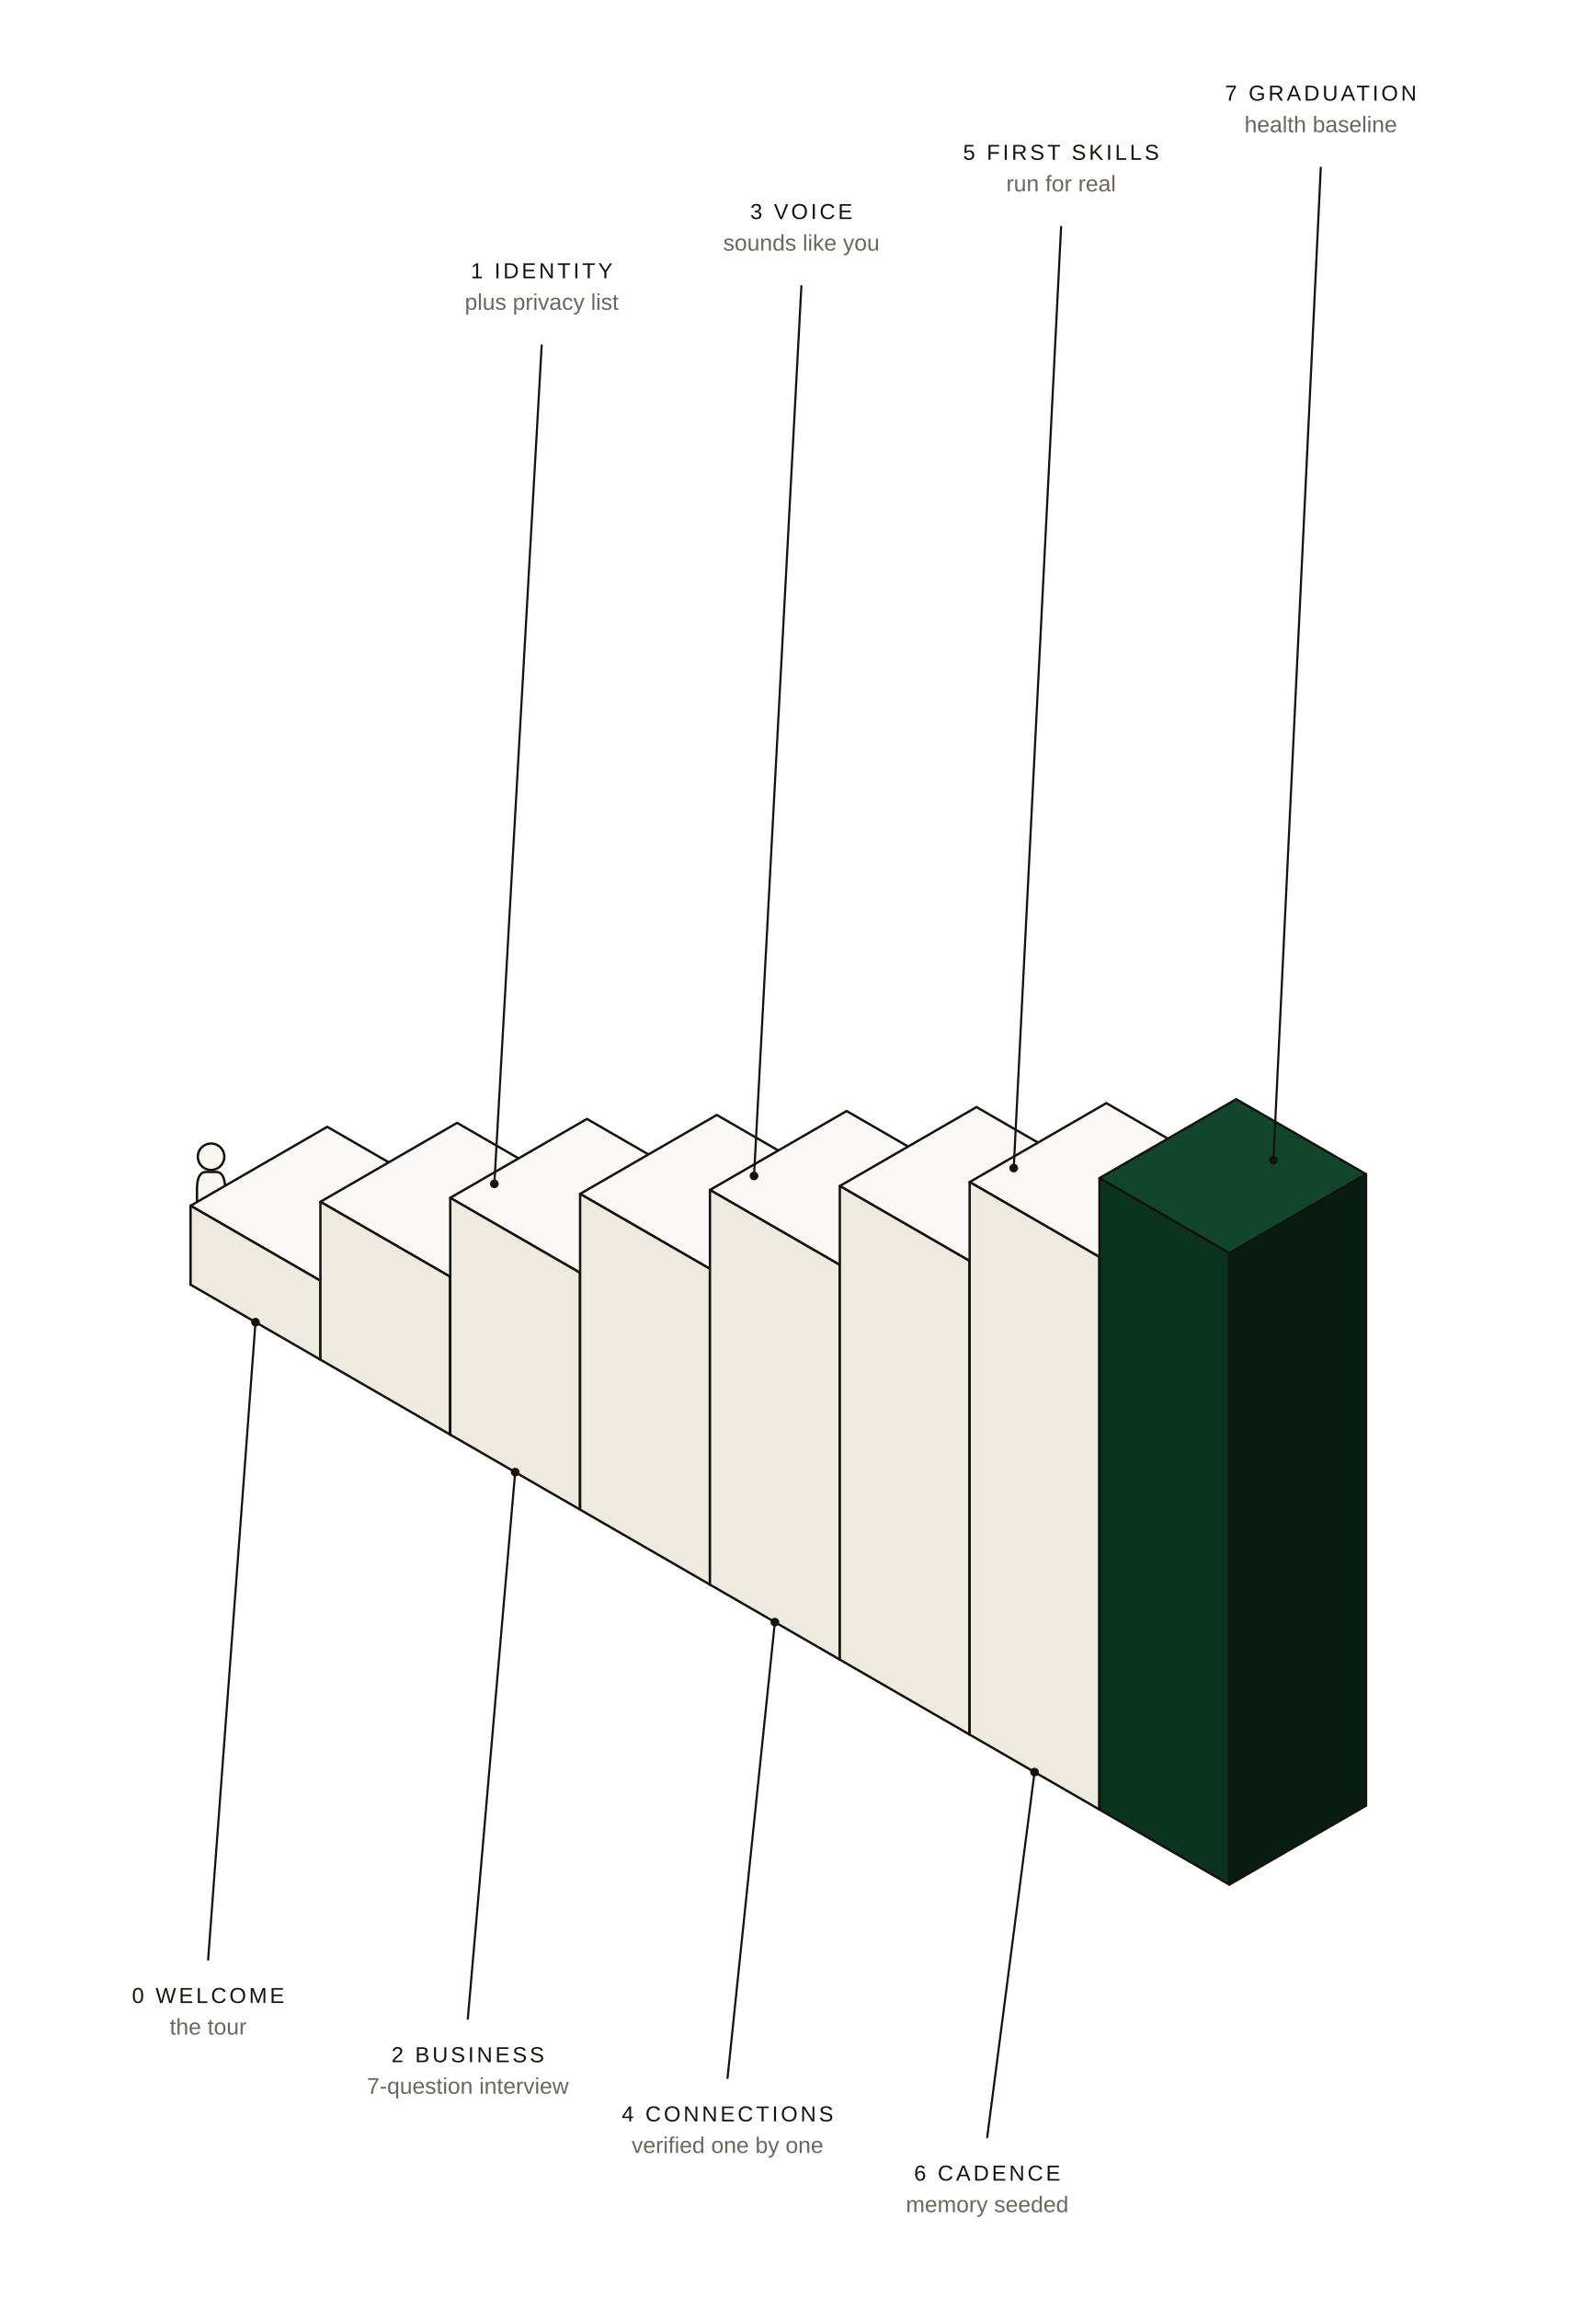
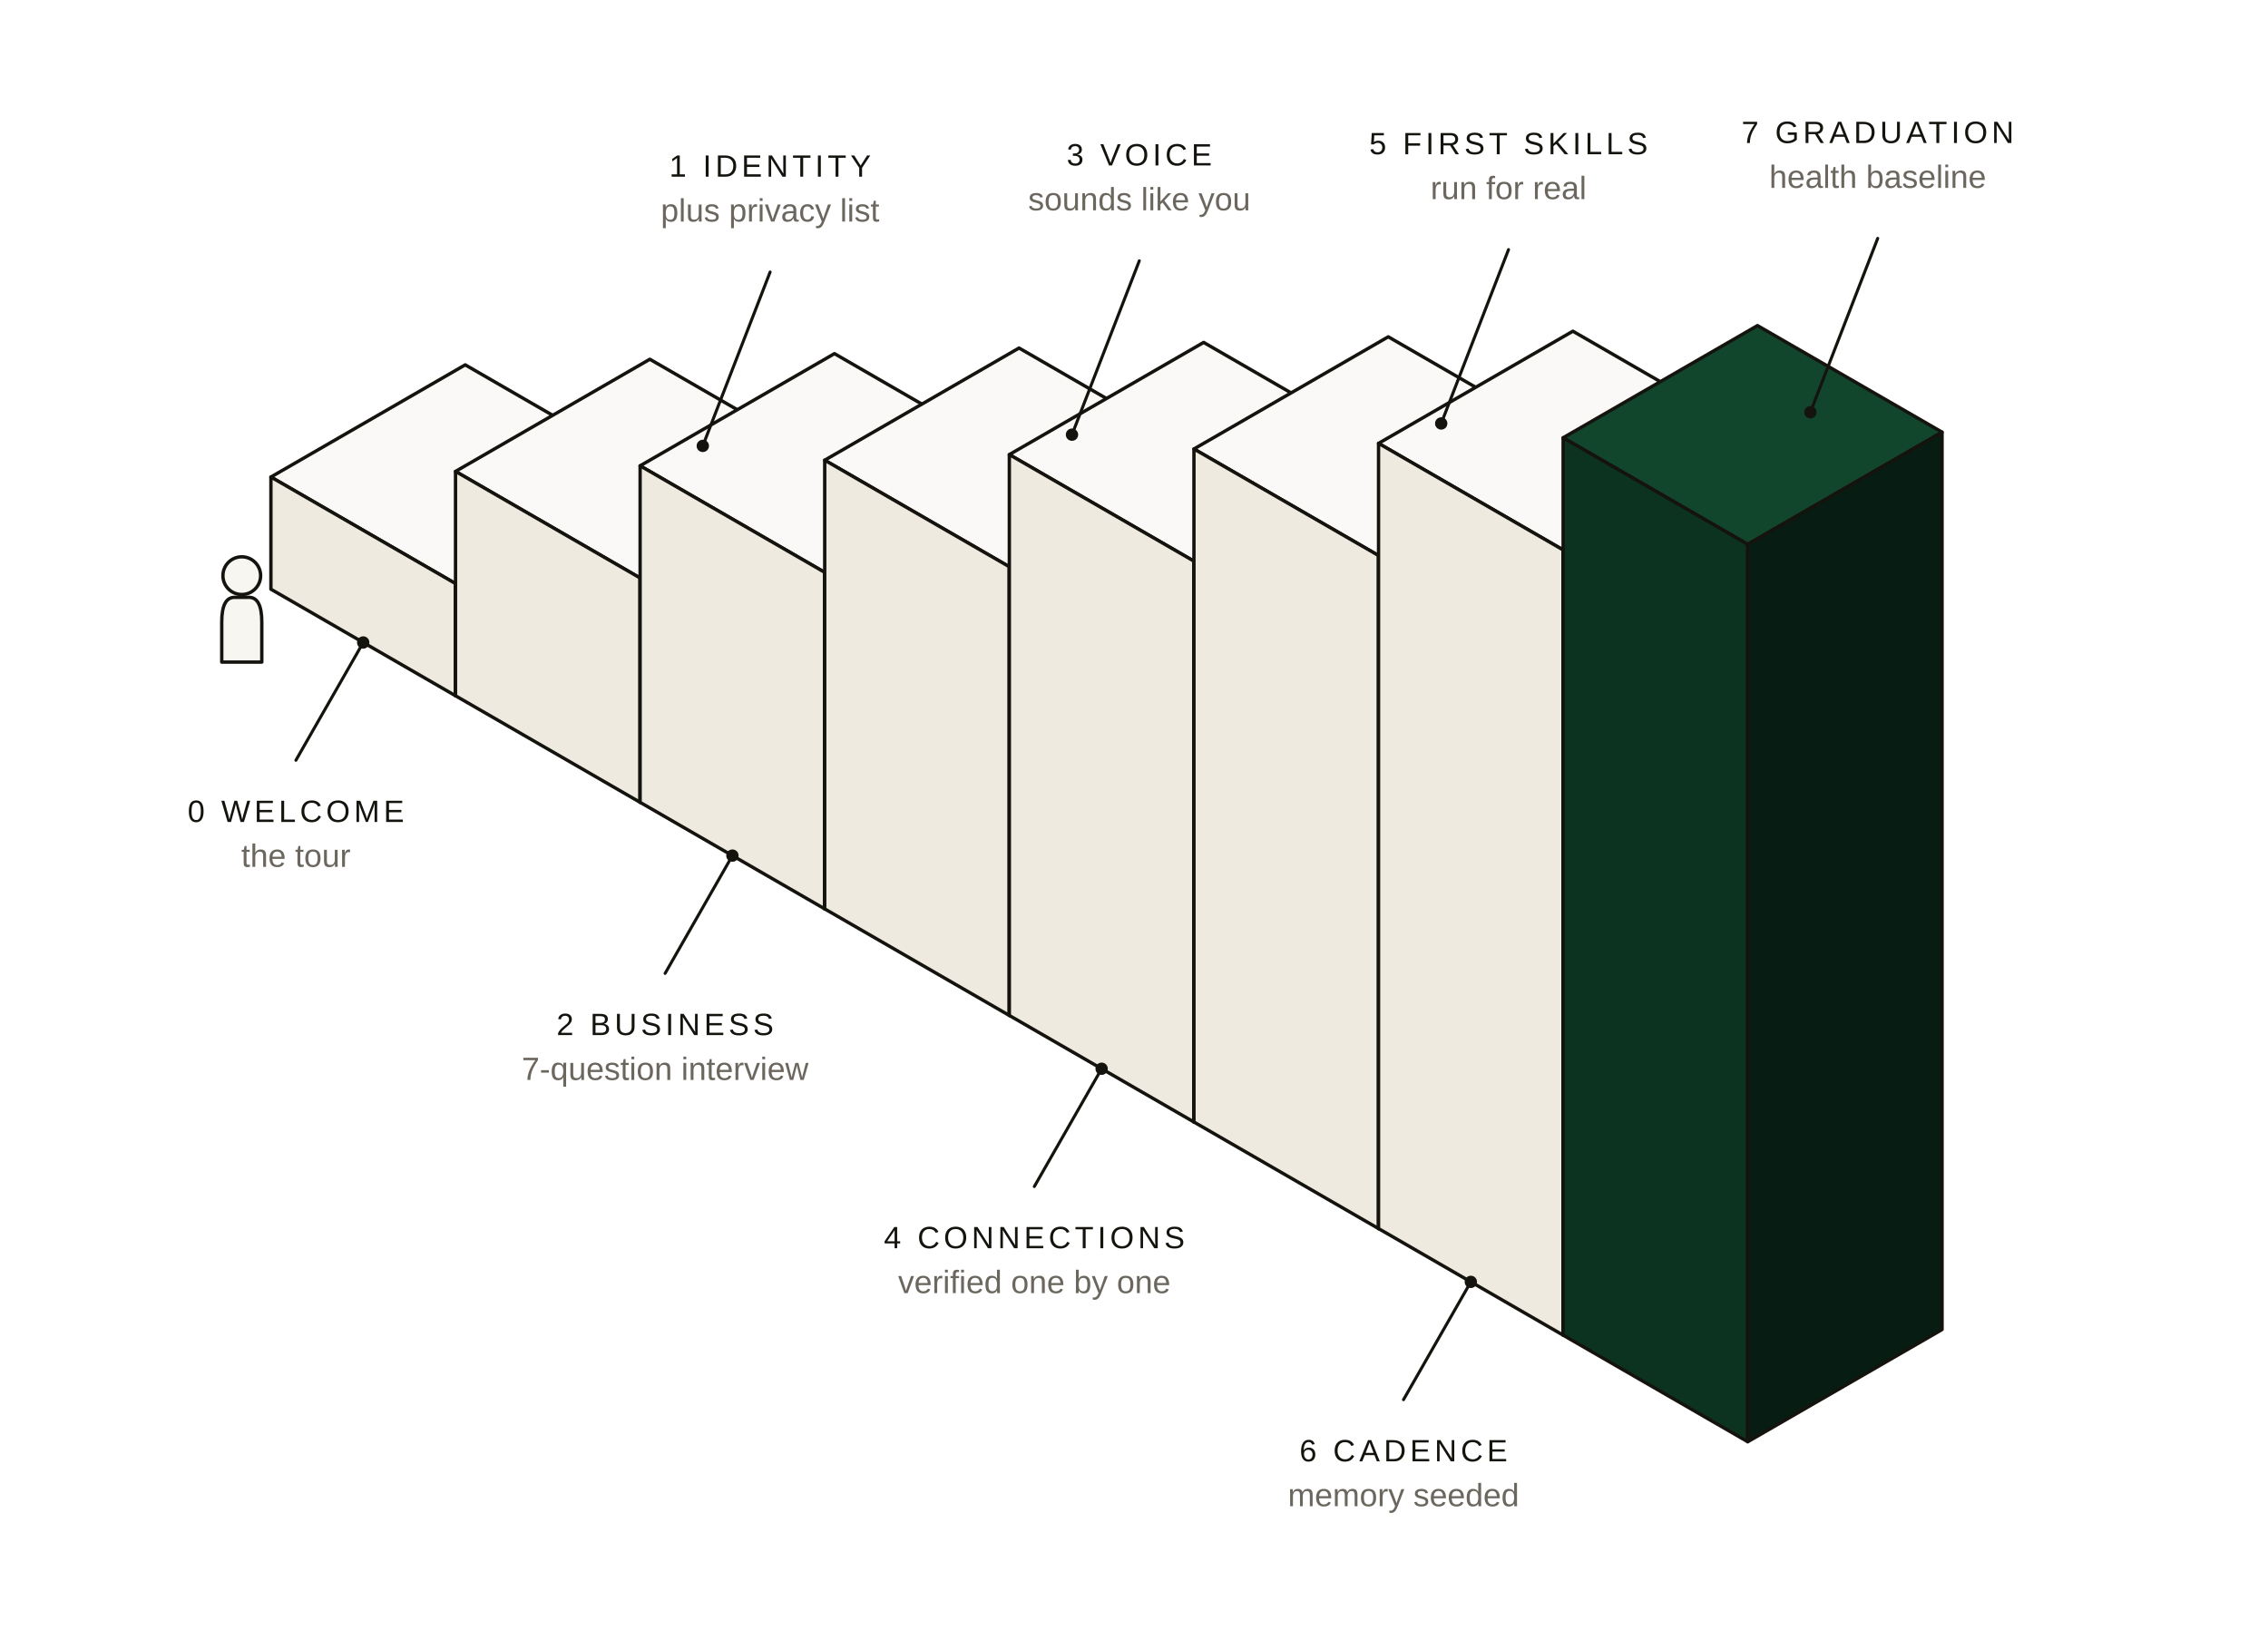
- <svg xmlns="http://www.w3.org/2000/svg" viewBox="-165.87 -611 808.62 1165" width="100%" role="img" aria-labelledby="onboarding-phases-t onboarding-phases-d" style="display:block;height:auto;max-width:100%" stroke-linejoin="round" stroke-linecap="round">
+ <svg xmlns="http://www.w3.org/2000/svg" viewBox="-165.87 -170.1 808.62 581.1" width="100%" role="img" aria-labelledby="onboarding-phases-t onboarding-phases-d" style="display:block;height:auto;max-width:100%" stroke-linejoin="round" stroke-linecap="round">
  <defs>
    <marker id="arrow" viewBox="0 0 10 10" refX="9" refY="5" markerWidth="8" markerHeight="8" orient="auto-start-reverse">
      <path d="M1,1 L9,5 L1,9" fill="none" stroke="#15130e" stroke-width="1.2" stroke-linejoin="round" />
    </marker>
    <marker id="arrow-accent" viewBox="0 0 10 10" refX="9" refY="5" markerWidth="8" markerHeight="8" orient="auto-start-reverse">
      <path d="M1,1 L9,5 L1,9" fill="none" stroke="#11462c" stroke-width="1.3" stroke-linejoin="round" />
    </marker>
  </defs>
-   <path d="M-66.03,6 L-66.03,-8.32 Q-66.03,-17.1 -61.46,-17.1 L-56.32,-17.1 Q-51.75,-17.1 -51.75,-8.32 L-51.75,6 Z" fill="#f7f6f1" stroke="#15130e" stroke-width="1.2" />
-   <ellipse cx="-58.89" cy="-24.83" rx="6.72" ry="6.72" fill="#f7f6f1" stroke="#15130e" stroke-width="1.2" />
+   <path d="M-86.81,66 L-86.81,51.68 Q-86.81,42.9 -82.24,42.9 L-77.1,42.9 Q-72.53,42.9 -72.53,51.68 L-72.53,66 Z" fill="#f7f6f1" stroke="#15130e" stroke-width="1.2" />
+   <ellipse cx="-79.67" cy="35.17" rx="6.72" ry="6.72" fill="#f7f6f1" stroke="#15130e" stroke-width="1.2" />
  <polygon points="0,-40 65.82,-2 -3.46,38 -69.28,0" fill="#fbf9f7" stroke="#15130e" stroke-width="1.2" />
  <polygon points="-69.28,0 -3.46,38 -3.46,78 -69.28,40" fill="#efeae0" stroke="#15130e" stroke-width="1.2" />
  <polygon points="65.82,-2 -3.46,38 -3.46,78 65.82,38" fill="#e1dbcd" stroke="#15130e" stroke-width="1.2" />
  <polygon points="65.82,-42 131.64,-4 62.35,36 -3.46,-2" fill="#fbf9f7" stroke="#15130e" stroke-width="1.2" />
  <polygon points="-3.46,-2 62.35,36 62.35,116 -3.46,78" fill="#efeae0" stroke="#15130e" stroke-width="1.2" />
  <polygon points="131.64,-4 62.35,36 62.35,116 131.64,76" fill="#e1dbcd" stroke="#15130e" stroke-width="1.2" />
  <polygon points="131.64,-44 197.45,-6 128.17,34 62.35,-4" fill="#fbf9f7" stroke="#15130e" stroke-width="1.2" />
  <polygon points="62.35,-4 128.17,34 128.17,154 62.35,116" fill="#efeae0" stroke="#15130e" stroke-width="1.2" />
  <polygon points="197.45,-6 128.17,34 128.17,154 197.45,114" fill="#e1dbcd" stroke="#15130e" stroke-width="1.2" />
  <polygon points="197.45,-46 263.27,-8 193.99,32 128.17,-6" fill="#fbf9f7" stroke="#15130e" stroke-width="1.2" />
  <polygon points="128.17,-6 193.99,32 193.99,192 128.17,154" fill="#efeae0" stroke="#15130e" stroke-width="1.2" />
  <polygon points="263.27,-8 193.99,32 193.99,192 263.27,152" fill="#e1dbcd" stroke="#15130e" stroke-width="1.2" />
  <polygon points="263.27,-48 329.09,-10 259.81,30 193.99,-8" fill="#fbf9f7" stroke="#15130e" stroke-width="1.2" />
  <polygon points="193.99,-8 259.81,30 259.81,230 193.99,192" fill="#efeae0" stroke="#15130e" stroke-width="1.2" />
  <polygon points="329.09,-10 259.81,30 259.81,230 329.09,190" fill="#e1dbcd" stroke="#15130e" stroke-width="1.2" />
  <polygon points="329.09,-50 394.91,-12 325.63,28 259.81,-10" fill="#fbf9f7" stroke="#15130e" stroke-width="1.2" />
  <polygon points="259.81,-10 325.63,28 325.63,268 259.81,230" fill="#efeae0" stroke="#15130e" stroke-width="1.2" />
  <polygon points="394.91,-12 325.63,28 325.63,268 394.91,228" fill="#e1dbcd" stroke="#15130e" stroke-width="1.2" />
  <polygon points="394.91,-52 460.73,-14 391.44,26 325.63,-12" fill="#fbf9f7" stroke="#15130e" stroke-width="1.2" />
  <polygon points="325.63,-12 391.44,26 391.44,306 325.63,268" fill="#efeae0" stroke="#15130e" stroke-width="1.2" />
  <polygon points="460.73,-14 391.44,26 391.44,306 460.73,266" fill="#e1dbcd" stroke="#15130e" stroke-width="1.2" />
  <polygon points="460.73,-54 526.54,-16 457.26,24 391.44,-14" fill="#11462c" stroke="#15130e" stroke-width="1.2" />
  <polygon points="391.44,-14 457.26,24 457.26,344 391.44,306" fill="#0c3220" stroke="#15130e" stroke-width="1.2" />
  <polygon points="526.54,-16 457.26,24 457.26,344 526.54,304" fill="#071c12" stroke="#15130e" stroke-width="1.2" />
-   <line x1="-36.37" y1="59" x2="-60.37" y2="382" stroke="#15130e" stroke-width="1.08" />
+   <line x1="-36.37" y1="59" x2="-60.37" y2="101" stroke="#15130e" stroke-width="1.08" />
  <ellipse cx="-36.37" cy="59" rx="2.2" ry="2.2" fill="#15130e" stroke="none" stroke-width="1.2" />
-   <text x="-60.37" y="404" font-family="Switzer, 'SF Pro Text', 'Helvetica Neue', Arial, sans-serif" font-size="11" font-weight="500" fill="#15130e" text-anchor="middle" letter-spacing="1.4">0  WELCOME</text>
-   <text x="-60.37" y="420" font-family="Switzer, 'SF Pro Text', 'Helvetica Neue', Arial, sans-serif" font-size="11.5" font-weight="400" fill="#6b675e" text-anchor="middle">the tour</text>
-   <line x1="84.7" y1="-11.1" x2="108.7" y2="-436" stroke="#15130e" stroke-width="1.08" />
+   <text x="-60.37" y="123" font-family="Switzer, 'SF Pro Text', 'Helvetica Neue', Arial, sans-serif" font-size="11" font-weight="500" fill="#15130e" text-anchor="middle" letter-spacing="1.4">0  WELCOME</text>
+   <text x="-60.37" y="139" font-family="Switzer, 'SF Pro Text', 'Helvetica Neue', Arial, sans-serif" font-size="11.5" font-weight="400" fill="#6b675e" text-anchor="middle">the tour</text>
+   <line x1="84.7" y1="-11.1" x2="108.7" y2="-73.1" stroke="#15130e" stroke-width="1.08" />
  <ellipse cx="84.7" cy="-11.1" rx="2.2" ry="2.2" fill="#15130e" stroke="none" stroke-width="1.2" />
-   <text x="108.7" y="-470" font-family="Switzer, 'SF Pro Text', 'Helvetica Neue', Arial, sans-serif" font-size="11" font-weight="500" fill="#15130e" text-anchor="middle" letter-spacing="1.4">1  IDENTITY</text>
-   <text x="108.7" y="-454" font-family="Switzer, 'SF Pro Text', 'Helvetica Neue', Arial, sans-serif" font-size="11.5" font-weight="400" fill="#6b675e" text-anchor="middle">plus privacy list</text>
-   <line x1="95.26" y1="135" x2="71.26" y2="412" stroke="#15130e" stroke-width="1.08" />
+   <text x="108.7" y="-107.1" font-family="Switzer, 'SF Pro Text', 'Helvetica Neue', Arial, sans-serif" font-size="11" font-weight="500" fill="#15130e" text-anchor="middle" letter-spacing="1.4">1  IDENTITY</text>
+   <text x="108.7" y="-91.1" font-family="Switzer, 'SF Pro Text', 'Helvetica Neue', Arial, sans-serif" font-size="11.5" font-weight="400" fill="#6b675e" text-anchor="middle">plus privacy list</text>
+   <line x1="95.26" y1="135" x2="71.26" y2="177" stroke="#15130e" stroke-width="1.08" />
  <ellipse cx="95.26" cy="135" rx="2.2" ry="2.2" fill="#15130e" stroke="none" stroke-width="1.2" />
-   <text x="71.26" y="434" font-family="Switzer, 'SF Pro Text', 'Helvetica Neue', Arial, sans-serif" font-size="11" font-weight="500" fill="#15130e" text-anchor="middle" letter-spacing="1.4">2  BUSINESS</text>
-   <text x="71.26" y="450" font-family="Switzer, 'SF Pro Text', 'Helvetica Neue', Arial, sans-serif" font-size="11.5" font-weight="400" fill="#6b675e" text-anchor="middle">7-question interview</text>
-   <line x1="216.33" y1="-15.1" x2="240.33" y2="-466" stroke="#15130e" stroke-width="1.08" />
+   <text x="71.26" y="199" font-family="Switzer, 'SF Pro Text', 'Helvetica Neue', Arial, sans-serif" font-size="11" font-weight="500" fill="#15130e" text-anchor="middle" letter-spacing="1.4">2  BUSINESS</text>
+   <text x="71.26" y="215" font-family="Switzer, 'SF Pro Text', 'Helvetica Neue', Arial, sans-serif" font-size="11.5" font-weight="400" fill="#6b675e" text-anchor="middle">7-question interview</text>
+   <line x1="216.33" y1="-15.1" x2="240.33" y2="-77.1" stroke="#15130e" stroke-width="1.08" />
  <ellipse cx="216.33" cy="-15.1" rx="2.2" ry="2.2" fill="#15130e" stroke="none" stroke-width="1.2" />
-   <text x="240.33" y="-500" font-family="Switzer, 'SF Pro Text', 'Helvetica Neue', Arial, sans-serif" font-size="11" font-weight="500" fill="#15130e" text-anchor="middle" letter-spacing="1.4">3  VOICE</text>
-   <text x="240.33" y="-484" font-family="Switzer, 'SF Pro Text', 'Helvetica Neue', Arial, sans-serif" font-size="11.5" font-weight="400" fill="#6b675e" text-anchor="middle">sounds like you</text>
-   <line x1="226.9" y1="211" x2="202.9" y2="442" stroke="#15130e" stroke-width="1.08" />
+   <text x="240.33" y="-111.1" font-family="Switzer, 'SF Pro Text', 'Helvetica Neue', Arial, sans-serif" font-size="11" font-weight="500" fill="#15130e" text-anchor="middle" letter-spacing="1.4">3  VOICE</text>
+   <text x="240.33" y="-95.1" font-family="Switzer, 'SF Pro Text', 'Helvetica Neue', Arial, sans-serif" font-size="11.5" font-weight="400" fill="#6b675e" text-anchor="middle">sounds like you</text>
+   <line x1="226.9" y1="211" x2="202.9" y2="253" stroke="#15130e" stroke-width="1.08" />
  <ellipse cx="226.9" cy="211" rx="2.2" ry="2.2" fill="#15130e" stroke="none" stroke-width="1.2" />
-   <text x="202.9" y="464" font-family="Switzer, 'SF Pro Text', 'Helvetica Neue', Arial, sans-serif" font-size="11" font-weight="500" fill="#15130e" text-anchor="middle" letter-spacing="1.4">4  CONNECTIONS</text>
-   <text x="202.9" y="480" font-family="Switzer, 'SF Pro Text', 'Helvetica Neue', Arial, sans-serif" font-size="11.5" font-weight="400" fill="#6b675e" text-anchor="middle">verified one by one</text>
-   <line x1="347.97" y1="-19.1" x2="371.97" y2="-496" stroke="#15130e" stroke-width="1.08" />
+   <text x="202.9" y="275" font-family="Switzer, 'SF Pro Text', 'Helvetica Neue', Arial, sans-serif" font-size="11" font-weight="500" fill="#15130e" text-anchor="middle" letter-spacing="1.4">4  CONNECTIONS</text>
+   <text x="202.9" y="291" font-family="Switzer, 'SF Pro Text', 'Helvetica Neue', Arial, sans-serif" font-size="11.5" font-weight="400" fill="#6b675e" text-anchor="middle">verified one by one</text>
+   <line x1="347.97" y1="-19.1" x2="371.97" y2="-81.1" stroke="#15130e" stroke-width="1.08" />
  <ellipse cx="347.97" cy="-19.1" rx="2.2" ry="2.2" fill="#15130e" stroke="none" stroke-width="1.2" />
-   <text x="371.97" y="-530" font-family="Switzer, 'SF Pro Text', 'Helvetica Neue', Arial, sans-serif" font-size="11" font-weight="500" fill="#15130e" text-anchor="middle" letter-spacing="1.4">5  FIRST SKILLS</text>
-   <text x="371.97" y="-514" font-family="Switzer, 'SF Pro Text', 'Helvetica Neue', Arial, sans-serif" font-size="11.5" font-weight="400" fill="#6b675e" text-anchor="middle">run for real</text>
-   <line x1="358.53" y1="287" x2="334.53" y2="472" stroke="#15130e" stroke-width="1.08" />
+   <text x="371.97" y="-115.1" font-family="Switzer, 'SF Pro Text', 'Helvetica Neue', Arial, sans-serif" font-size="11" font-weight="500" fill="#15130e" text-anchor="middle" letter-spacing="1.4">5  FIRST SKILLS</text>
+   <text x="371.97" y="-99.1" font-family="Switzer, 'SF Pro Text', 'Helvetica Neue', Arial, sans-serif" font-size="11.5" font-weight="400" fill="#6b675e" text-anchor="middle">run for real</text>
+   <line x1="358.53" y1="287" x2="334.53" y2="329" stroke="#15130e" stroke-width="1.08" />
  <ellipse cx="358.53" cy="287" rx="2.2" ry="2.2" fill="#15130e" stroke="none" stroke-width="1.2" />
-   <text x="334.53" y="494" font-family="Switzer, 'SF Pro Text', 'Helvetica Neue', Arial, sans-serif" font-size="11" font-weight="500" fill="#15130e" text-anchor="middle" letter-spacing="1.4">6  CADENCE</text>
-   <text x="334.53" y="510" font-family="Switzer, 'SF Pro Text', 'Helvetica Neue', Arial, sans-serif" font-size="11.5" font-weight="400" fill="#6b675e" text-anchor="middle">memory seeded</text>
-   <line x1="479.6" y1="-23.1" x2="503.6" y2="-526" stroke="#15130e" stroke-width="1.08" />
+   <text x="334.53" y="351" font-family="Switzer, 'SF Pro Text', 'Helvetica Neue', Arial, sans-serif" font-size="11" font-weight="500" fill="#15130e" text-anchor="middle" letter-spacing="1.4">6  CADENCE</text>
+   <text x="334.53" y="367" font-family="Switzer, 'SF Pro Text', 'Helvetica Neue', Arial, sans-serif" font-size="11.5" font-weight="400" fill="#6b675e" text-anchor="middle">memory seeded</text>
+   <line x1="479.6" y1="-23.1" x2="503.6" y2="-85.1" stroke="#15130e" stroke-width="1.08" />
  <ellipse cx="479.6" cy="-23.1" rx="2.2" ry="2.2" fill="#15130e" stroke="none" stroke-width="1.2" />
-   <text x="503.6" y="-560" font-family="Switzer, 'SF Pro Text', 'Helvetica Neue', Arial, sans-serif" font-size="11" font-weight="500" fill="#15130e" text-anchor="middle" letter-spacing="1.4">7  GRADUATION</text>
-   <text x="503.6" y="-544" font-family="Switzer, 'SF Pro Text', 'Helvetica Neue', Arial, sans-serif" font-size="11.5" font-weight="400" fill="#6b675e" text-anchor="middle">health baseline</text>
+   <text x="503.6" y="-119.1" font-family="Switzer, 'SF Pro Text', 'Helvetica Neue', Arial, sans-serif" font-size="11" font-weight="500" fill="#15130e" text-anchor="middle" letter-spacing="1.4">7  GRADUATION</text>
+   <text x="503.6" y="-103.1" font-family="Switzer, 'SF Pro Text', 'Helvetica Neue', Arial, sans-serif" font-size="11.5" font-weight="400" fill="#6b675e" text-anchor="middle">health baseline</text>
</svg>
